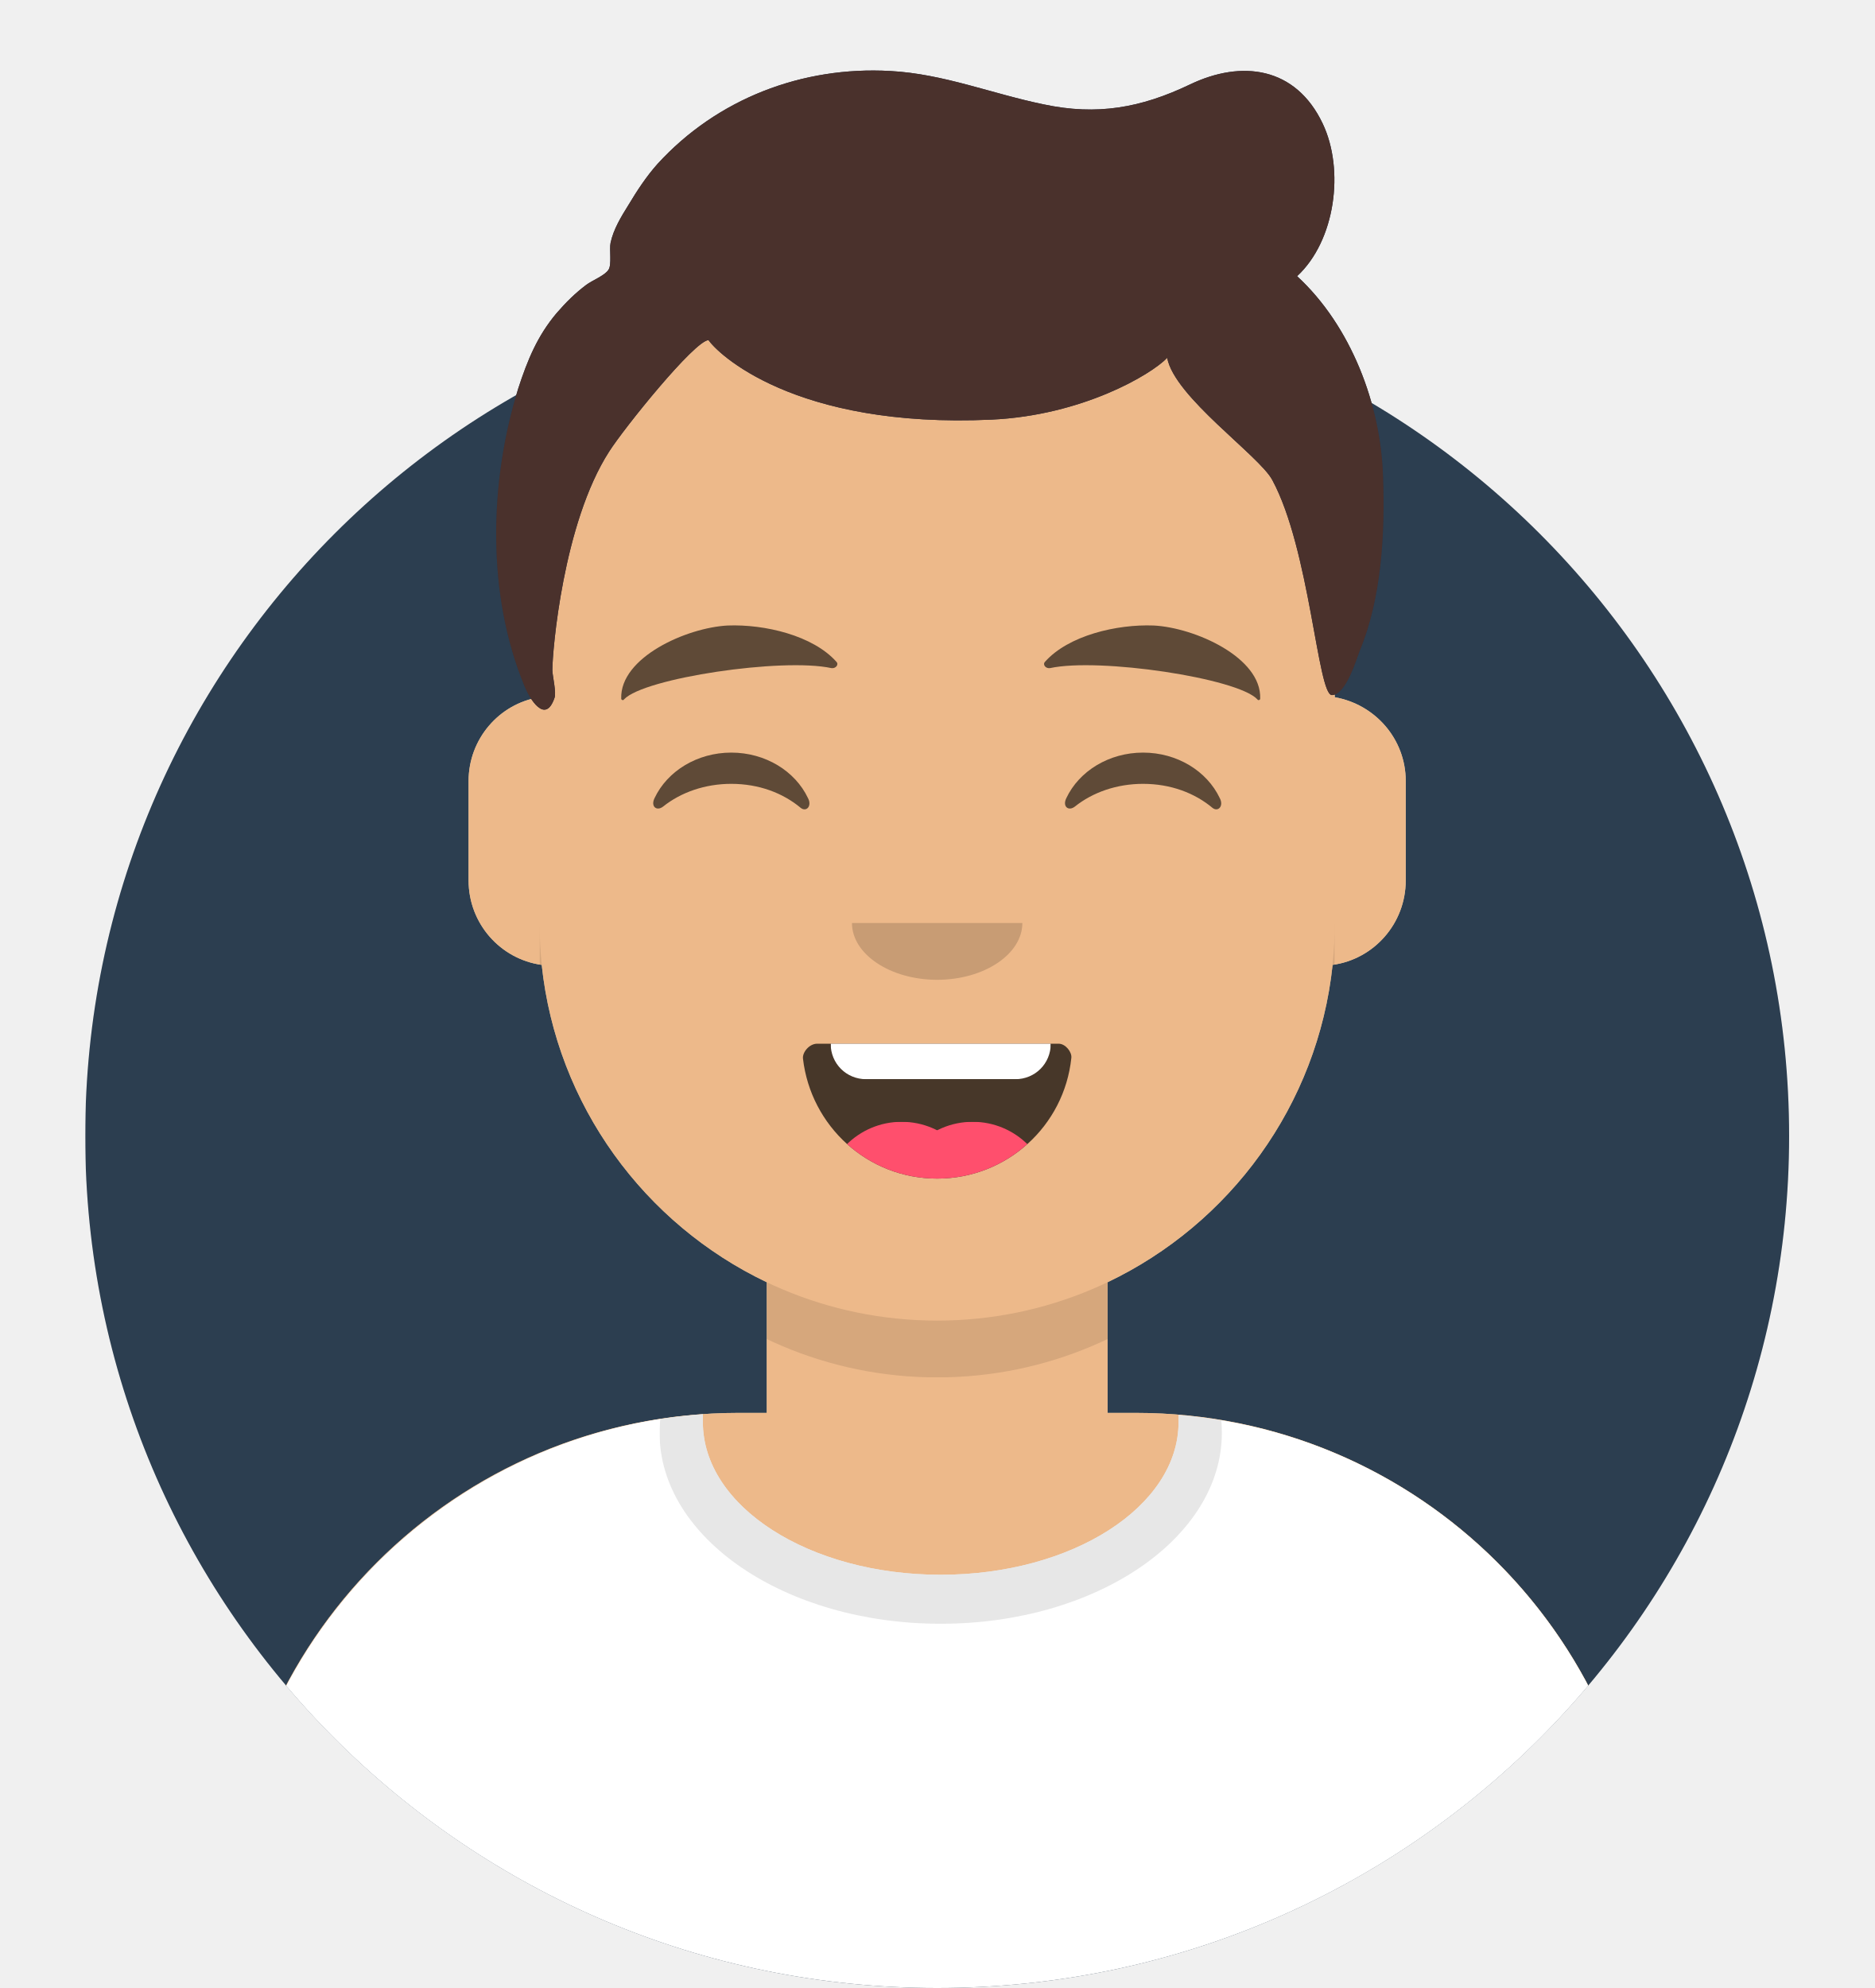
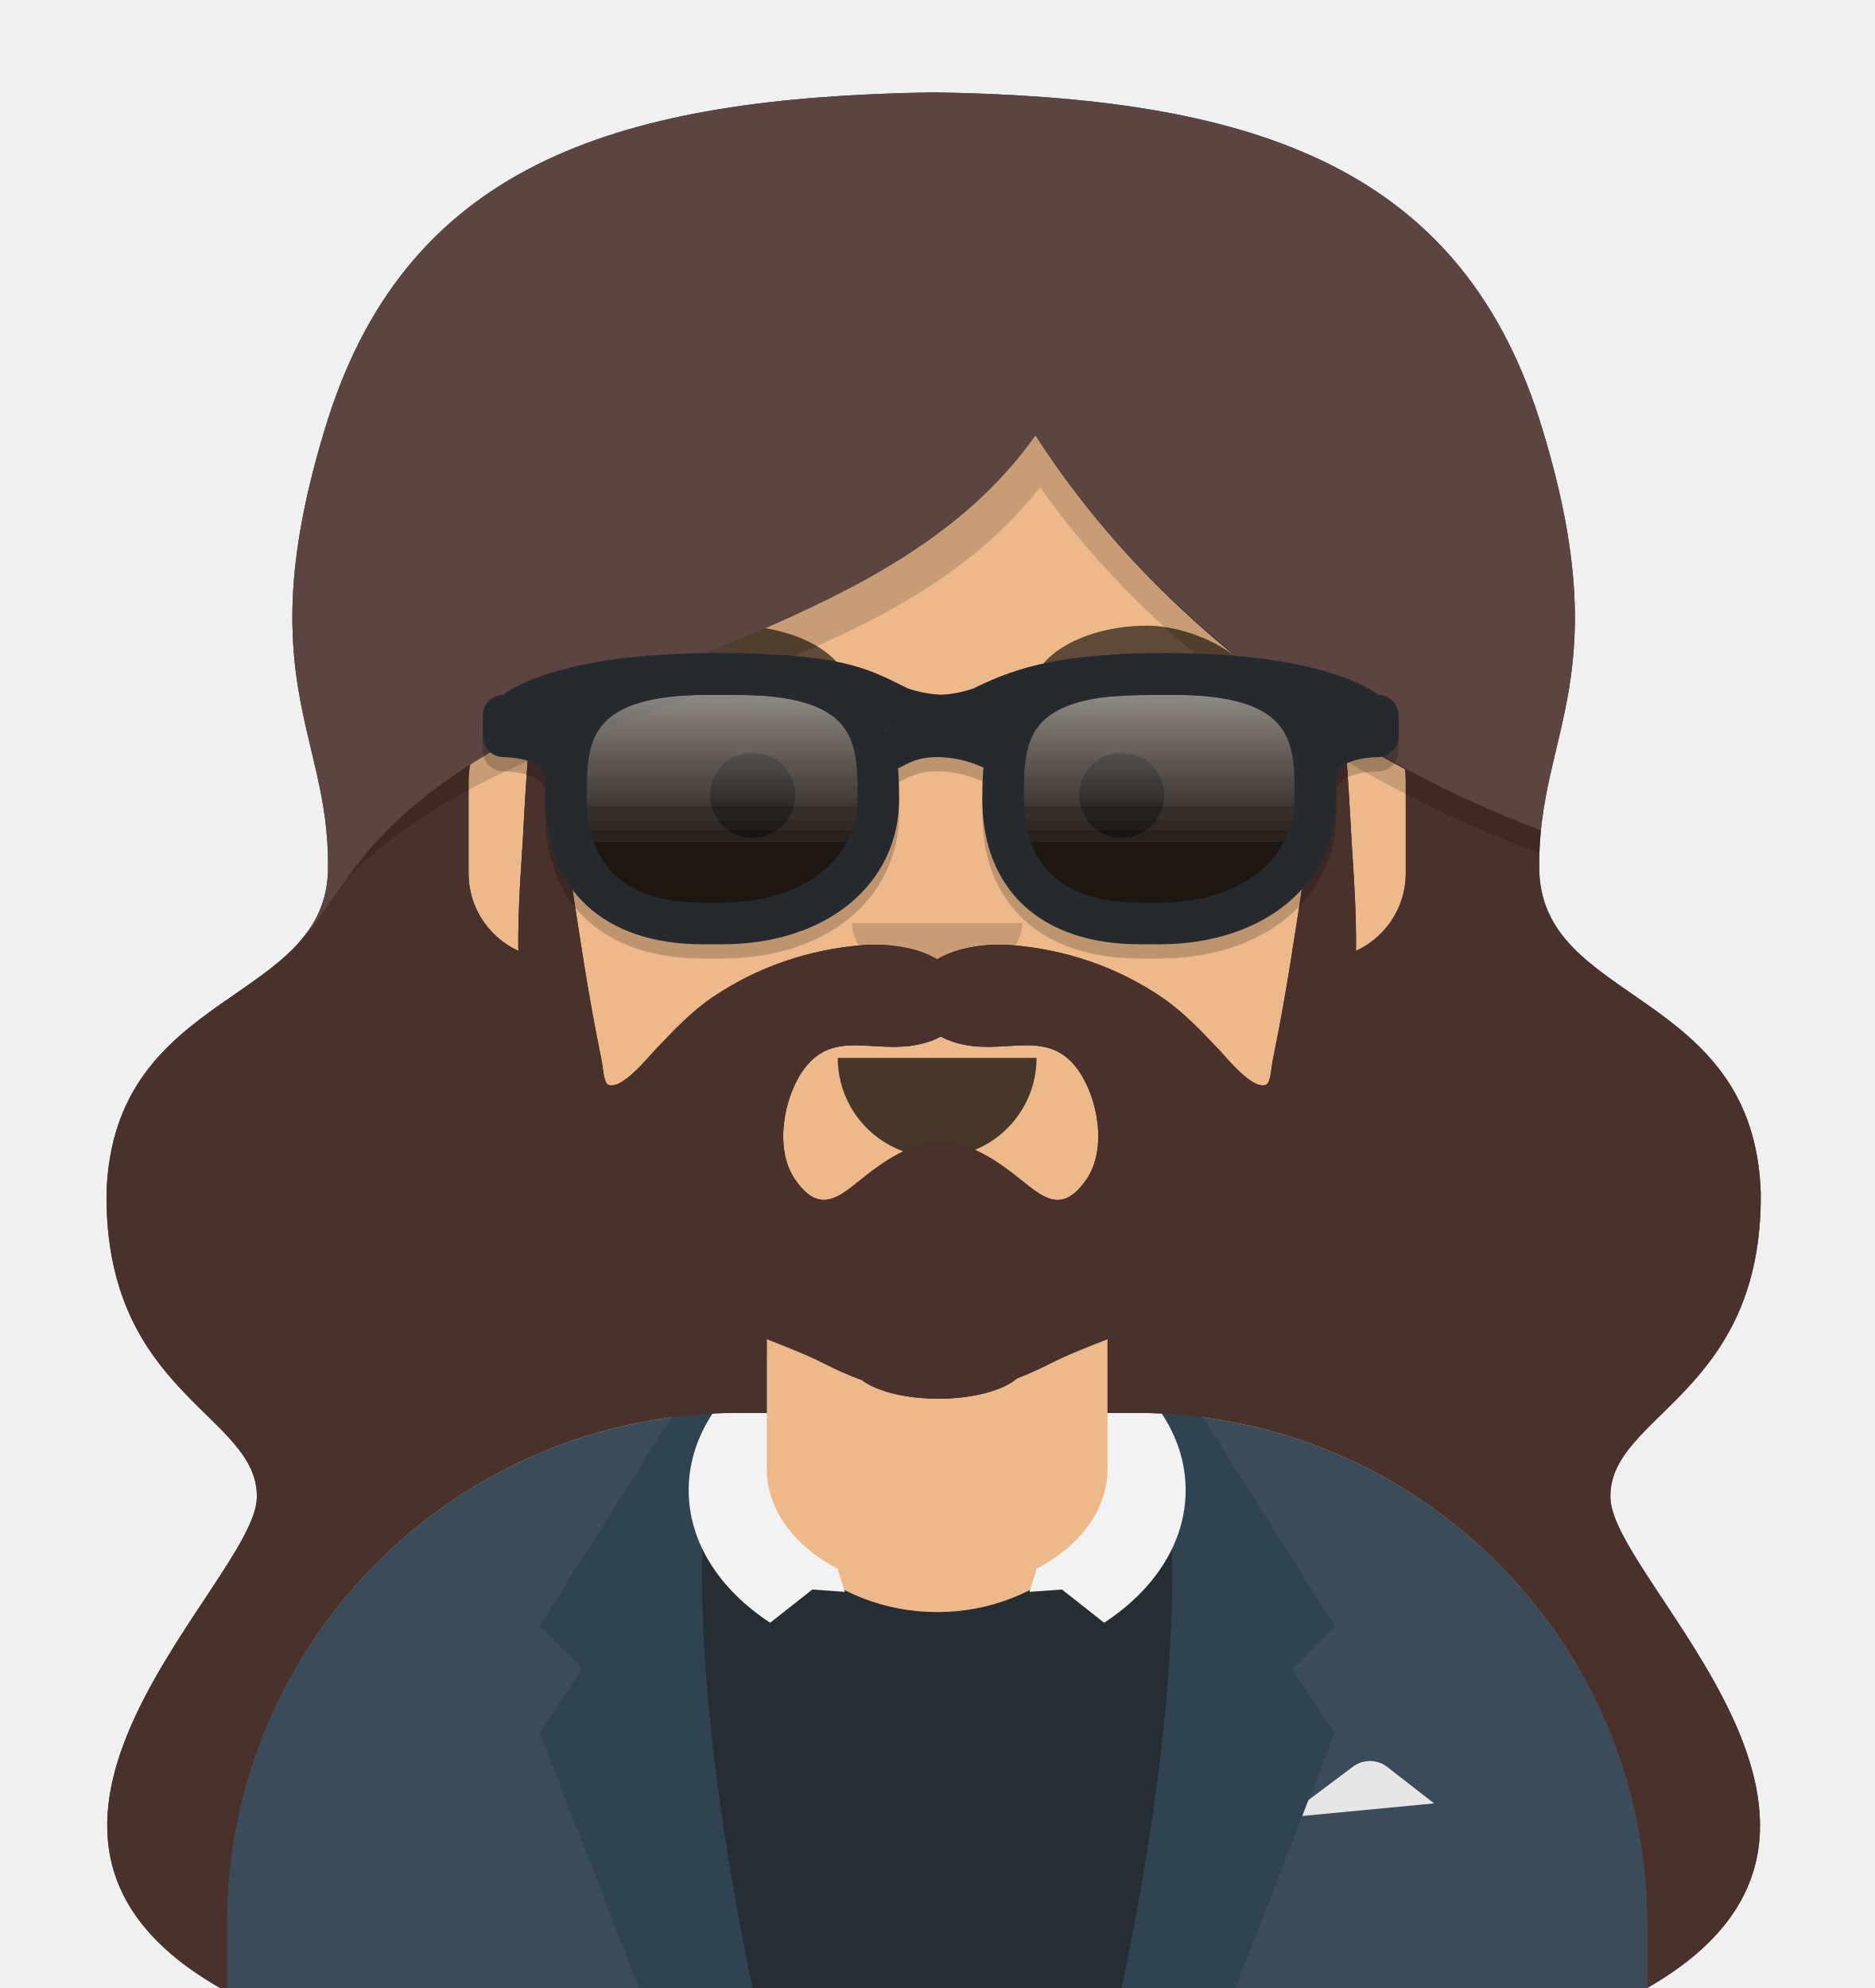
- <svg xmlns="http://www.w3.org/2000/svg" version="1.1" id="Layer_1" x="0px" y="0px" viewBox="0 0 264 280" style="enable-background:new 0 0 264 280;" xml:space="preserve">
-   <style type="text/css">
- 	.st0{fill-rule:evenodd;clip-rule:evenodd;fill:#E6E6E6;}
- 	.st1{filter:url(#Adobe_OpacityMaskFilter);}
- 	.st2{fill-rule:evenodd;clip-rule:evenodd;fill:#FFFFFF;}
- 	.st3{mask:url(#mask-2_1_);}
- 	.st4{fill-rule:evenodd;clip-rule:evenodd;fill:#2C3E50;}
- 	.st5{filter:url(#Adobe_OpacityMaskFilter_1_);}
- 	.st6{mask:url(#mask-4_1_);}
- 	.st7{fill-rule:evenodd;clip-rule:evenodd;fill:#D0C6AC;}
- 	.st8{filter:url(#Adobe_OpacityMaskFilter_2_);}
- 	.st9{mask:url(#mask-6_1_);}
- 	.st10{fill-rule:evenodd;clip-rule:evenodd;fill:#EDB98A;}
- 	.st11{filter:url(#Adobe_OpacityMaskFilter_3_);}
- 	.st12{mask:url(#mask-6_2_);fill-rule:evenodd;clip-rule:evenodd;fill-opacity:0.1;}
- 	.st13{filter:url(#Adobe_OpacityMaskFilter_4_);}
- 	.st14{mask:url(#react-mask-952_1_);}
- 	.st15{filter:url(#Adobe_OpacityMaskFilter_5_);}
- 	.st16{opacity:0.6;mask:url(#react-mask-952_2_);}
- 	.st17{fill-rule:evenodd;clip-rule:evenodd;fill-opacity:0.16;}
- 	.st18{fill-rule:evenodd;clip-rule:evenodd;fill-opacity:0.7;}
- 	.st19{filter:url(#Adobe_OpacityMaskFilter_6_);}
- 	.st20{mask:url(#react-mask-934_1_);fill-rule:evenodd;clip-rule:evenodd;fill:#FFFFFF;}
- 	.st21{filter:url(#Adobe_OpacityMaskFilter_7_);}
- 	.st22{mask:url(#react-mask-934_2_);}
- 	.st23{fill-rule:evenodd;clip-rule:evenodd;fill:#FF4F6D;}
- 	.st24{fill-rule:evenodd;clip-rule:evenodd;fill-opacity:0.6;}
- 	.st25{filter:url(#Adobe_OpacityMaskFilter_8_);}
- 	.st26{mask:url(#react-mask-925_1_);}
- 	.st27{fill-rule:evenodd;clip-rule:evenodd;fill:#28354B;}
- 	.st28{filter:url(#Adobe_OpacityMaskFilter_9_);}
- 	.st29{mask:url(#react-mask-924_1_);}
- 	.st30{fill-rule:evenodd;clip-rule:evenodd;fill:#4A312C;}
- </style>
-   <g>
-     <g transform="translate(-825, -1100)">
+ <svg xmlns="http://www.w3.org/2000/svg" xmlns:xlink="http://www.w3.org/1999/xlink" width="264px" height="280px" viewBox="0 0 264 280" version="1.1">
+   <defs>
+     <circle id="react-path-1" cx="120" cy="120" r="120" />
+     <path d="M12,160 C12,226.274 65.726,280 132,280 C198.274,280 252,226.274 252,160 L264,160 L264,-1.42108547e-14 L-3.19744231e-14,-1.42108547e-14 L-3.19744231e-14,160 L12,160 Z" id="react-path-2" />
+     <path d="M124,144.611 L124,163 L128,163 L128,163 C167.765,163 200,195.235 200,235 L200,244 L0,244 L0,235 C-4.86974701e-15,195.235 32.235,163 72,163 L72,163 L76,163 L76,144.611 C58.763,136.422 46.372,119.687 44.305,99.881 C38.48,99.058 34,94.052 34,88 L34,74 C34,68.054 38.325,63.118 44,62.166 L44,56 L44,56 C44,25.072 69.072,5.68137151e-15 100,0 L100,0 L100,0 C130.928,-5.68137151e-15 156,25.072 156,56 L156,62.166 C161.675,63.118 166,68.054 166,74 L166,88 C166,94.052 161.52,99.058 155.695,99.881 C153.628,119.687 141.237,136.422 124,144.611 Z" id="react-path-3" />
+   </defs>
+   <g id="Avataaar" stroke="none" stroke-width="1" fill="none" fill-rule="evenodd">
+     <g transform="translate(-825, -1100)" id="Avataaar/Circle">
      <g transform="translate(825, 1100)">
-         <g id="Circle" transform="translate(12, 40)">
-           <g id="Circle-Background">
-             <circle class="st0" cx="120" cy="120" r="120" />
-           </g>
-           <defs>
-             <filter id="Adobe_OpacityMaskFilter" filterUnits="userSpaceOnUse" x="0" y="0" width="240" height="240">
-               <feColorMatrix type="matrix" values="1 0 0 0 0  0 1 0 0 0  0 0 1 0 0  0 0 0 1 0" />
-             </filter>
-           </defs>
-           <mask maskUnits="userSpaceOnUse" x="0" y="0" width="240" height="240" id="mask-2_1_">
-             <g class="st1">
-               <circle id="path-1_1_" class="st2" cx="120" cy="120" r="120" />
-             </g>
-           </mask>
-           <g class="st3">
-             <rect class="st4" width="240" height="240" />
-           </g>
-         </g>
-         <g id="Mask">
- 			</g>
-         <defs>
-           <filter id="Adobe_OpacityMaskFilter_1_" filterUnits="userSpaceOnUse" x="-1" y="0" width="265" height="280">
-             <feColorMatrix type="matrix" values="1 0 0 0 0  0 1 0 0 0  0 0 1 0 0  0 0 0 1 0" />
-           </filter>
-         </defs>
-         <mask maskUnits="userSpaceOnUse" x="-1" y="0" width="265" height="280" id="mask-4_1_">
-           <g class="st5">
-             <path id="path-3_1_" class="st2" d="M12,160c0,66.3,53.7,120,120,120s120-53.7,120-120h12V0H0v160H12z" />
-           </g>
-         </mask>
-         <g id="Avataaar" class="st6">
+         <g id="Mask" />
+         <g id="Avataaar" stroke-width="1" fill-rule="evenodd" mask="url(#react-mask-5)">
          <g id="Body" transform="translate(32, 36)">
-             <g>
-               <path class="st7" d="M124,144.6V163h4l0,0c39.8,0,72,32.2,72,72v9H0v-9c0-39.8,32.2-72,72-72l0,0h4v-18.4        c-17.2-8.2-29.6-24.9-31.7-44.7C38.5,99.1,34,94.1,34,88V74c0-5.9,4.3-10.9,10-11.8V56l0,0c0-30.9,25.1-56,56-56l0,0l0,0        c30.9,0,56,25.1,56,56v6.2c5.7,1,10,5.9,10,11.8v14c0,6.1-4.5,11.1-10.3,11.9C153.6,119.7,141.2,136.4,124,144.6z" />
-             </g>
-             <defs>
-               <filter id="Adobe_OpacityMaskFilter_2_" filterUnits="userSpaceOnUse" x="-32" y="0" width="264" height="244">
-                 <feColorMatrix type="matrix" values="1 0 0 0 0  0 1 0 0 0  0 0 1 0 0  0 0 0 1 0" />
-               </filter>
-             </defs>
-             <mask maskUnits="userSpaceOnUse" x="-32" y="0" width="264" height="244" id="mask-6_1_">
-               <g class="st8">
-                 <path id="path-5_1_" class="st2" d="M124,144.6V163h4l0,0c39.8,0,72,32.2,72,72v9H0v-9c0-39.8,32.2-72,72-72l0,0h4v-18.4         c-17.2-8.2-29.6-24.9-31.7-44.7C38.5,99.1,34,94.1,34,88V74c0-5.9,4.3-10.9,10-11.8V56l0,0c0-30.9,25.1-56,56-56l0,0l0,0         c30.9,0,56,25.1,56,56v6.2c5.7,1,10,5.9,10,11.8v14c0,6.1-4.5,11.1-10.3,11.9C153.6,119.7,141.2,136.4,124,144.6z" />
-               </g>
+             <mask id="react-mask-6" fill="white">
+               <use xlink:href="#react-path-3" />
            </mask>
-             <g class="st9">
-               <g id="Color" transform="translate(-32, 0)">
-                 <rect class="st10" width="264" height="244" />
+             <use fill="#D0C6AC" xlink:href="#react-path-3" />
+             <g id="Skin/👶🏽-03-Brown" mask="url(#react-mask-6)" fill="#EDB98A">
+               <g transform="translate(0, 0)" id="Color">
+                 <rect x="0" y="0" width="264" height="280" />
              </g>
            </g>
+             <path d="M156,79 L156,102 C156,132.928 130.928,158 100,158 C69.072,158 44,132.928 44,102 L44,79 L44,94 C44,124.928 69.072,150 100,150 C130.928,150 156,124.928 156,94 L156,79 Z" id="Neck-Shadow" fill-opacity="0.1" fill="#000000" mask="url(#react-mask-6)" />
+           </g>
+           <g id="Clothing/Blazer-+-Sweater" transform="translate(0, 170)">
            <defs>
-               <filter id="Adobe_OpacityMaskFilter_3_" filterUnits="userSpaceOnUse" x="44" y="79" width="112" height="79">
-                 <feColorMatrix type="matrix" values="1 0 0 0 0  0 1 0 0 0  0 0 1 0 0  0 0 0 1 0" />
-               </filter>
+               <path d="M105.192,29.052 L104,29.052 L104,29.052 C64.235,29.052 32,61.287 32,101.052 L32,110 L232,110 L232,101.052 C232,61.287 199.765,29.052 160,29.052 L160,29.052 L158.808,29.052 C158.935,30.035 159,31.036 159,32.052 C159,45.859 146.912,57.052 132,57.052 C117.088,57.052 105,45.859 105,32.052 C105,31.036 105.065,30.035 105.192,29.052 Z" id="react-path-1363" />
            </defs>
-             <mask maskUnits="userSpaceOnUse" x="44" y="79" width="112" height="79" id="mask-6_2_">
-               <g class="st11">
-                 <path id="path-5_2_" class="st2" d="M124,144.6V163h4l0,0c39.8,0,72,32.2,72,72v9H0v-9c0-39.8,32.2-72,72-72l0,0h4v-18.4         c-17.2-8.2-29.6-24.9-31.7-44.7C38.5,99.1,34,94.1,34,88V74c0-5.9,4.3-10.9,10-11.8V56l0,0c0-30.9,25.1-56,56-56l0,0l0,0         c30.9,0,56,25.1,56,56v6.2c5.7,1,10,5.9,10,11.8v14c0,6.1-4.5,11.1-10.3,11.9C153.6,119.7,141.2,136.4,124,144.6z" />
-               </g>
+             <mask id="react-mask-1364" fill="white">
+               <use xlink:href="#react-path-1363" />
            </mask>
-             <path id="Neck-Shadow" class="st12" d="M156,79v23c0,30.9-25.1,56-56,56s-56-25.1-56-56V79v15c0,30.9,25.1,56,56,56       s56-25.1,56-56V79z" />
+             <use id="Clothes" fill="#E6E6E6" fill-rule="evenodd" xlink:href="#react-path-1363" />
+             <g id="Color/Palette/Black" mask="url(#react-mask-1364)" fill-rule="evenodd" fill="#262E33">
+               <rect id="🖍Color" x="0" y="0" width="264" height="110" />
+             </g>
+             <g id="Blazer" stroke-width="1" fill-rule="evenodd" transform="translate(32, 28)">
+               <path d="M68.785,1.122 C30.512,2.804 1.24427139e-14,34.365 0,73.052 L0,82 L69.362,82 C65.961,69.92 64,55.709 64,40.5 C64,26.173 65.74,12.731 68.785,1.122 Z M131.638,82 L200,82 L200,73.052 C200,34.707 170.025,3.363 132.229,1.174 C135.265,12.771 137,26.194 137,40.5 C137,55.709 135.039,69.92 131.638,82 Z" id="Saco" fill="#3A4C5A" />
+               <path d="M149,58 L158.556,50.833 L158.556,50.833 C159.999,49.751 161.988,49.768 163.412,50.876 L170,56 L149,58 Z" id="Pocket-hanky" fill="#E6E6E6" />
+               <path d="M69,1.13686838e-13 C65,19.333 66.667,46.667 74,82 L58,82 L44,46 L50,37 L44,31 L63,1 C65.028,0.369 67.028,0.036 69,1.13686838e-13 Z" id="Wing" fill="#2F4351" />
+               <path d="M151,1.13686838e-13 C147,19.333 148.667,46.667 156,82 L140,82 L126,46 L132,37 L126,31 L145,1 C147.028,0.369 149.028,0.036 151,1.13686838e-13 Z" id="Wing" fill="#2F4351" transform="translate(141, 41) scale(-1, 1) translate(-141, -41) " />
+             </g>
+             <path d="M156,21.539 C162.772,26.136 167,32.656 167,39.888 C167,47.289 162.572,53.945 155.52,58.556 L149.579,53.876 L145,54.208 L146,51.057 L145.922,50.996 C152.022,47.853 156,42.7 156,36.877 L156,21.539 Z M108,21.539 C101.228,26.136 97,32.656 97,39.888 C97,47.289 101.428,53.945 108.48,58.556 L114.421,53.876 L119,54.208 L118,51.057 L118.078,50.996 C111.978,47.853 108,42.7 108,36.877 L108,21.539 Z" id="Collar" fill="#F2F2F2" fill-rule="evenodd" />
          </g>
-           <g transform="translate(0, 170)">
-             <g id="Clothes">
-               <path class="st0" d="M166,29.3c37,3,66,34,66,71.8v8.9H32v-8.9C32,63,61.6,31.8,99,29.2c0,0.4,0,0.7,0,1.1        c0,11.9,15,21.5,33.5,21.5S166,42.2,166,30.3C166,30,166,29.6,166,29.3z" />
+           <g id="Face" transform="translate(76, 82)" fill="#000000">
+             <g id="Mouth/Default" transform="translate(2, 52)" fill-opacity="0.7">
+               <path d="M40,15 C40,22.732 46.268,29 54,29 L54,29 C61.732,29 68,22.732 68,15" id="Mouth" />
            </g>
-             <defs>
-               <filter id="Adobe_OpacityMaskFilter_4_" filterUnits="userSpaceOnUse" x="0" y="0" width="264" height="110">
-                 <feColorMatrix type="matrix" values="1 0 0 0 0  0 1 0 0 0  0 0 1 0 0  0 0 0 1 0" />
-               </filter>
-             </defs>
-             <mask maskUnits="userSpaceOnUse" x="0" y="0" width="264" height="110" id="react-mask-952_1_">
-               <g class="st13">
-                 <path id="react-path-951_1_" class="st2" d="M166,29.3c37,3,66,34,66,71.8v8.9H32v-8.9C32,63,61.6,31.8,99,29.2         c0,0.4,0,0.7,0,1.1c0,11.9,15,21.5,33.5,21.5S166,42.2,166,30.3C166,30,166,29.6,166,29.3z" />
-               </g>
-             </mask>
-             <g class="st14">
-               <rect class="st2" width="264" height="110" />
+             <g id="Nose/Default" transform="translate(28, 40)" fill-opacity="0.16">
+               <path d="M16,8 C16,12.418 21.373,16 28,16 L28,16 C34.627,16 40,12.418 40,8" id="Nose" />
            </g>
-             <defs>
-               <filter id="Adobe_OpacityMaskFilter_5_" filterUnits="userSpaceOnUse" x="92.9" y="4.9" width="79.3" height="53.8">
-                 <feColorMatrix type="matrix" values="1 0 0 0 0  0 1 0 0 0  0 0 1 0 0  0 0 0 1 0" />
-               </filter>
-             </defs>
-             <mask maskUnits="userSpaceOnUse" x="92.9" y="4.9" width="79.3" height="53.8" id="react-mask-952_2_">
-               <g class="st15">
-                 <path id="react-path-951_2_" class="st2" d="M166,29.3c37,3,66,34,66,71.8v8.9H32v-8.9C32,63,61.6,31.8,99,29.2         c0,0.4,0,0.7,0,1.1c0,11.9,15,21.5,33.5,21.5S166,42.2,166,30.3C166,30,166,29.6,166,29.3z" />
-               </g>
-             </mask>
-             <g id="Shadowy" class="st16">
-               <g transform="translate(92, 4)">
-                 <ellipse class="st17" cx="40.5" cy="27.8" rx="39.6" ry="26.9" />
-               </g>
+             <g id="Eyes/Default-😀" transform="translate(0, 8)" fill-opacity="0.6">
+               <circle id="Eye" cx="30" cy="22" r="6" />
+               <circle id="Eye" cx="82" cy="22" r="6" />
+             </g>
+             <g id="Eyebrow/Natural/Default-Natural" fill-opacity="0.6">
+               <path d="M26.039,6.21 C20.278,6.983 11.293,12.005 12.044,17.818 C12.069,18.008 12.357,18.067 12.481,17.908 C14.967,14.72 34.193,10.037 41.194,11.015 C41.835,11.104 42.258,10.443 41.821,10.03 C38.077,6.495 31.2,5.512 26.039,6.21" id="Eyebrow" transform="translate(27, 12) rotate(5) translate(-27, -12) " />
+               <path d="M85.039,6.21 C79.278,6.983 70.293,12.005 71.044,17.818 C71.069,18.008 71.357,18.067 71.481,17.908 C73.967,14.72 93.193,10.037 100.194,11.015 C100.835,11.104 101.258,10.443 100.821,10.03 C97.077,6.495 90.2,5.512 85.039,6.21" id="Eyebrow" transform="translate(86, 12) scale(-1, 1) rotate(5) translate(-86, -12) " />
            </g>
          </g>
-           <g id="Face" transform="translate(76, 82)">
-             <g transform="translate(2, 52)">
-               <g id="Mouth">
-                 <path class="st18" d="M35.1,15.1C36.2,24.6,44.2,32,54,32c9.8,0,17.9-7.4,18.9-17c0.1-0.8-0.8-2-1.8-2c-14.9,0-26.3,0-34,0         C36,13,35,14.2,35.1,15.1z" />
-               </g>
-               <defs>
-                 <filter id="Adobe_OpacityMaskFilter_6_" filterUnits="userSpaceOnUse" x="39" y="2" width="31" height="16">
-                   <feColorMatrix type="matrix" values="1 0 0 0 0  0 1 0 0 0  0 0 1 0 0  0 0 0 1 0" />
-                 </filter>
-               </defs>
-               <mask maskUnits="userSpaceOnUse" x="39" y="2" width="31" height="16" id="react-mask-934_1_">
-                 <g class="st19">
-                   <path id="react-path-933_1_" class="st2" d="M35.1,15.1C36.2,24.6,44.2,32,54,32c9.8,0,17.9-7.4,18.9-17          c0.1-0.8-0.8-2-1.8-2c-14.9,0-26.3,0-34,0C36,13,35,14.2,35.1,15.1z" />
+           <g id="Top" stroke-width="1" fill-rule="evenodd">
+             <defs>
+               <rect id="react-path-1310" x="0" y="0" width="264" height="280" />
+               <path d="M222.385,182.806 C217.011,188.518 211.648,192.128 211.831,198 C212.148,209.889 255.439,245.051 217,267 L16.005,267 C-22.434,245.051 20.857,209.889 21.174,198 C21.357,192.128 15.994,188.518 10.62,182.806 C5.247,177.094 -0.137,169.28 0.003,155 C0.944,125.972 31.372,128.588 31.203,109 C31.372,89.999 19.814,82.161 31.203,46 C42.84,9.539 72.917,0.768 116.003,0.016 L116.003,0 C116.17,0.002 116.336,0.005 116.503,0.008 C116.669,0.005 116.836,0.002 117.003,0 L117.003,0.016 C160.089,0.768 190.166,9.539 201.803,46 C213.191,82.161 201.634,89.999 201.803,109 C201.634,128.588 232.061,125.972 233.003,155 C233.143,169.28 227.758,177.094 222.385,182.806 Z M182.884,95.325 C161.364,83.737 142.89,67.144 130.846,48.302 C112.764,73.924 76.53,78.535 51.224,94.68 C51.077,95.431 51,96.206 51,97 L51,110 C51,116.019 55.431,121.002 61.209,121.867 C62.952,142.115 75.469,159.283 93,167.611 L93,186 L89,186 L89,186 C49.235,186 17,218.235 17,258 L17,267 L217,267 L217,258 C217,218.235 184.765,186 145,186 L141,186 L141,167.611 C158.531,159.283 171.048,142.115 172.791,121.867 C178.569,121.002 183,116.019 183,110 L183,97 C183,96.432 182.96,95.872 182.884,95.325 Z" id="react-path-1311" />
+               <path d="M222.385,182.806 C217.011,188.518 211.648,192.128 211.831,198 C212.148,209.889 255.439,245.051 217,267 L16.005,267 C-22.434,245.051 20.857,209.889 21.174,198 C21.357,192.128 15.994,188.518 10.62,182.806 C5.247,177.094 -0.137,169.28 0.003,155 C0.944,125.972 31.372,128.588 31.203,109 C31.372,89.999 19.814,82.161 31.203,46 C42.84,9.539 72.917,0.768 116.003,0.016 L116.003,0 C116.17,0.002 116.336,0.005 116.503,0.008 C116.669,0.005 116.836,0.002 117.003,0 L117.003,0.016 C160.089,0.768 190.166,9.539 201.803,46 C213.191,82.161 201.634,89.999 201.803,109 C201.634,128.588 232.061,125.972 233.003,155 C233.143,169.28 227.758,177.094 222.385,182.806 Z M93,186 L89,186 L89,186 C49.235,186 17,218.235 17,258 L17,267 L217,267 L217,258 C217,218.235 184.765,186 145,186 L141,186 L141,140 L93,140 L93,186 Z" id="react-path-1312" />
+             </defs>
+             <mask id="react-mask-1308" fill="white">
+               <use xlink:href="#react-path-1310" />
+             </mask>
+             <g id="Mask" />
+             <g id="Top/Long-Hair/Big-Hair" mask="url(#react-mask-1308)">
+               <g transform="translate(-1, 0)">
+                 <g id="Hair" stroke-width="1" fill="none" fill-rule="evenodd" transform="translate(16, 13)">
+                   <mask id="react-mask-1309" fill="white">
+                     <use xlink:href="#react-path-1311" />
+                   </mask>
+                   <use fill="#314756" xlink:href="#react-path-1311" />
+                   <g id="Skin/👶🏽-03-Brown" mask="url(#react-mask-1309)" fill="#4A312C">
+                     <g transform="translate(0, 0) " id="Color">
+                       <rect x="0" y="0" width="264" height="280" />
+                     </g>
+                   </g>
                </g>
-               </mask>
-               <path id="Teeth" class="st20" d="M44,2h21c2.8,0,5,2.2,5,5v6c0,2.8-2.2,5-5,5H44c-2.8,0-5-2.2-5-5V7C39,4.2,41.2,2,44,2z" />
-               <defs>
-                 <filter id="Adobe_OpacityMaskFilter_7_" filterUnits="userSpaceOnUse" x="38" y="24" width="32" height="22">
-                   <feColorMatrix type="matrix" values="1 0 0 0 0  0 1 0 0 0  0 0 1 0 0  0 0 0 1 0" />
-                 </filter>
-               </defs>
-               <mask maskUnits="userSpaceOnUse" x="38" y="24" width="32" height="22" id="react-mask-934_2_">
-                 <g class="st21">
-                   <path id="react-path-933_2_" class="st2" d="M35.1,15.1C36.2,24.6,44.2,32,54,32c9.8,0,17.9-7.4,18.9-17          c0.1-0.8-0.8-2-1.8-2c-14.9,0-26.3,0-34,0C36,13,35,14.2,35.1,15.1z" />
+                 <g id="Shadow" stroke-width="1" fill="none" fill-rule="evenodd" transform="translate(16, 13)">
+                   <mask id="react-mask-1307" fill="white">
+                     <use xlink:href="#react-path-1312" />
+                   </mask>
+                   <g id="Shape" />
+                   <path d="M30.099,115.057 C27.725,118.083 24.53,122.528 24.362,122.194 C26.235,119.811 27.375,117.012 27.341,113.436 C27.518,95.335 15.437,87.867 27.341,53.419 C28.01,51.509 29.107,49.704 30.586,48.005 C20.243,82.459 31.369,90.356 31.203,109 C31.222,111.295 30.822,113.285 30.099,115.057 Z M202.419,48.005 C203.898,49.704 204.996,51.509 205.664,53.419 C215.822,82.813 208.516,92.563 206.264,106.036 C205.964,106.841 206.195,107.79 205.88,108.603 C175.207,98.145 147.59,78.56 131.495,55.612 C108.711,85.036 58.354,85.373 33.674,110.936 C34.061,110.392 34.428,109.885 34.758,109.446 C57.294,79.527 108.247,80.324 130.846,48.302 C146.244,72.39 172.664,92.95 202.009,103.927 C202.31,103.073 202.09,102.077 202.376,101.233 C204.484,87.4 211.215,77.307 202.419,48.005 Z" id="Shadow-Mask" fill-opacity="0.16" fill="#000000" mask="url(#react-mask-1307)" />
                </g>
-               </mask>
-               <g id="Tongue" class="st22">
-                 <g transform="translate(38, 24)">
-                   <circle class="st23" cx="11" cy="11" r="11" />
-                   <circle class="st23" cx="21" cy="11" r="11" />
+                 <path d="M50.758,122.446 C73.294,92.527 124.247,93.324 146.846,61.302 C162.244,85.39 188.664,105.95 218.009,116.927 C218.31,116.073 218.09,115.077 218.376,114.233 C220.531,100.089 227.52,89.855 217.803,59 C206.166,22.539 176.089,13.768 133.003,13.016 C132.336,13.005 132.17,13.002 132.003,13 C88.917,13.768 58.84,22.539 47.203,59 C35.814,95.161 47.372,102.999 47.203,122 C47.235,125.753 46.144,128.691 44.353,131.193 C44.536,131.595 48.506,125.437 50.758,122.446 Z" id="Light" fill-opacity="0.1" fill="#FFFFFF" fill-rule="evenodd" />
+                 <g id="Facial-Hair/Beard-Medium" transform="translate(49, 72)">
+                   <defs>
+                     <path d="M105.018,94.13 C101.15,99.721 98.258,95.947 94.137,92.876 C91.657,91.027 87.961,88.728 84.504,88.841 C81.048,88.728 77.352,91.027 74.871,92.876 C70.751,95.947 67.858,99.721 63.991,94.13 C61.088,89.932 62.303,82.874 65.015,78.903 C68.874,73.251 74.109,75.985 79.962,75.34 C81.554,75.165 83.153,74.723 84.504,74 C85.856,74.723 87.455,75.165 89.046,75.34 C94.9,75.985 100.135,73.251 103.994,78.903 C106.706,82.874 107.92,89.932 105.018,94.13 M140.391,26 C136.967,40.075 135.393,54.434 132.91,68.671 C132.393,71.639 131.826,74.596 131.225,77.55 C131.098,78.17 130.974,80.473 130.363,80.764 C128.512,81.648 124.739,76.947 123.73,75.885 C121.197,73.219 118.685,70.529 115.599,68.437 C109.365,64.21 102.065,61.711 94.47,61.118 C91.292,60.869 86.995,61.303 84,63.11 C81.005,61.303 76.708,60.869 73.53,61.118 C65.934,61.711 58.635,64.21 52.4,68.437 C49.315,70.529 46.803,73.219 44.269,75.885 C43.261,76.947 39.488,81.648 37.637,80.764 C37.026,80.473 36.902,78.17 36.775,77.55 C36.174,74.596 35.607,71.639 35.09,68.671 C32.607,54.434 31.034,40.075 27.609,26 C26.613,26 25.739,44.748 25.627,46.495 C25.175,53.589 24.646,60.525 25.322,67.626 C26.486,79.875 27.699,95.234 37.033,104.588 C45.466,113.039 57.71,114.806 68.271,120.141 C69.631,120.828 71.435,121.676 73.38,122.371 C75.429,123.934 79.493,125 84.174,125 C89.085,125 93.316,123.827 95.254,122.138 C96.955,121.493 98.518,120.753 99.729,120.141 C110.289,114.805 122.534,113.039 130.967,104.588 C140.301,95.234 141.514,79.875 142.679,67.626 C143.353,60.525 142.825,53.589 142.373,46.495 C142.261,44.748 141.387,26 140.391,26 Z" id="react-path-1314" />
+                   </defs>
+                   <mask id="react-mask-1313" fill="white">
+                     <use xlink:href="#react-path-1314" />
+                   </mask>
+                   <use id="Beardness" fill="#252E32" fill-rule="evenodd" xlink:href="#react-path-1314" />
+                   <g id="Color/Hair/Brown" mask="url(#react-mask-1313)" fill="#4A312C">
+                     <g transform="translate(-32, 0)" id="Color">
+                       <rect x="0" y="0" width="264" height="244" />
+                     </g>
+                   </g>
                </g>
-               </g>
-             </g>
-             <g transform="translate(28, 40)">
-               <path id="Nose" class="st17" d="M16,8c0,4.4,5.4,8,12,8l0,0c6.6,0,12-3.6,12-8" />
-             </g>
-             <g transform="translate(0, 8)">
-               <path id="Squint" class="st24" d="M16.2,22.4C18,18.6,22.2,16,27,16c4.8,0,9,2.6,10.8,6.4c0.6,1.1-0.2,2-1,1.4        c-2.5-2.1-5.9-3.4-9.8-3.4c-3.7,0-7.1,1.2-9.6,3.2C16.5,24.3,15.6,23.6,16.2,22.4z" />
-               <path class="st24" d="M74.2,22.4C76,18.6,80.2,16,85,16c4.8,0,9,2.6,10.8,6.4c0.6,1.1-0.2,2-1,1.4c-2.5-2.1-5.9-3.4-9.8-3.4        c-3.7,0-7.1,1.2-9.6,3.2C74.5,24.3,73.6,23.6,74.2,22.4z" />
-             </g>
-             <g>
-               <path id="Eyebrow" class="st24" d="M26.5,6.1c-5.8,0.3-15.2,4.5-15,10.3c0,0.2,0.3,0.3,0.4,0.1c2.8-3,22.3-5.9,29.2-4.4        c0.6,0.1,1.1-0.5,0.7-0.9C38.5,7.5,31.7,5.9,26.5,6.1" />
-               <path class="st24" d="M86.5,6.1c5.8,0.3,15.2,4.5,15,10.3c0,0.2-0.3,0.3-0.4,0.1c-2.8-3-22.3-5.9-29.2-4.4        c-0.6,0.1-1.1-0.5-0.7-0.9C74.5,7.5,81.3,5.9,86.5,6.1" />
-             </g>
-           </g>
-           <g id="Top">
-             <defs>
-               <filter id="Adobe_OpacityMaskFilter_8_" filterUnits="userSpaceOnUse" x="-1" y="0" width="264" height="280">
-                 <feColorMatrix type="matrix" values="1 0 0 0 0  0 1 0 0 0  0 0 1 0 0  0 0 0 1 0" />
-               </filter>
-             </defs>
-             <mask maskUnits="userSpaceOnUse" x="-1" y="0" width="264" height="280" id="react-mask-925_1_">
-               <g class="st25">
-                 <rect id="react-path-927_1_" class="st2" width="264" height="280" />
-               </g>
-             </mask>
-             <g class="st26">
-               <g transform="translate(-1, 0)">
-                 <g id="Short-Hair">
-                   <path class="st27" d="M183.7,38.9c5.4-5,6.7-15,3.6-21.5c-3.8-8-11.4-9-18.7-5.5c-6.9,3.3-13.1,4.4-20.6,2.8          c-7.3-1.5-14.1-4.3-21.6-4.7C114,9.3,102,13.9,93.6,23.1c-1.6,1.8-2.9,3.8-4.1,5.8c-1,1.6-2.1,3.4-2.5,5.3          c-0.2,0.9,0.2,3.1-0.3,3.8c-0.5,0.8-2.3,1.5-3.1,2.1c-1.6,1.2-2.9,2.5-4.2,4c-2.7,3.2-4.1,6.6-5.4,10.6          c-4.1,13.2-4.5,29,0.9,42c0.7,1.7,2.9,5.4,4.2,1.6c0.3-0.7-0.3-3.2-0.3-3.9c0-2.7,1.5-20.7,8-30.8c2.1-3.3,12-15.6,14-15.7          c1.1,1.7,11.9,12.5,39.9,11.2c12.7-0.6,22.4-6.3,24.7-8.7c1,5.5,13,13.8,14.8,17.2c5.3,9.8,6.4,30.3,8.4,30.3          s3.5-5.2,3.9-6.2c3.1-7.4,3.6-16.6,3.3-24.6C195.5,57,191.3,45.9,183.7,38.9z" />
-                 </g>
-                 <defs>
-                   <filter id="Adobe_OpacityMaskFilter_9_" filterUnits="userSpaceOnUse" x="0" y="0" width="264" height="280">
-                     <feColorMatrix type="matrix" values="1 0 0 0 0  0 1 0 0 0  0 0 1 0 0  0 0 0 1 0" />
-                   </filter>
-                 </defs>
-                 <mask maskUnits="userSpaceOnUse" x="0" y="0" width="264" height="280" id="react-mask-924_1_">
-                   <g class="st28">
-                     <path id="react-path-926_1_" class="st2" d="M183.7,38.9c5.4-5,6.7-15,3.6-21.5c-3.8-8-11.4-9-18.7-5.5           c-6.9,3.3-13.1,4.4-20.6,2.8c-7.3-1.5-14.1-4.3-21.6-4.7C114,9.3,102,13.9,93.6,23.1c-1.6,1.8-2.9,3.8-4.1,5.8           c-1,1.6-2.1,3.4-2.5,5.3c-0.2,0.9,0.2,3.1-0.3,3.8c-0.5,0.8-2.3,1.5-3.1,2.1c-1.6,1.2-2.9,2.5-4.2,4           c-2.7,3.2-4.1,6.6-5.4,10.6c-4.1,13.2-4.5,29,0.9,42c0.7,1.7,2.9,5.4,4.2,1.6c0.3-0.7-0.3-3.2-0.3-3.9           c0-2.7,1.5-20.7,8-30.8c2.1-3.3,12-15.6,14-15.7c1.1,1.7,11.9,12.5,39.9,11.2c12.7-0.6,22.4-6.3,24.7-8.7           c1,5.5,13,13.8,14.8,17.2c5.3,9.8,6.4,30.3,8.4,30.3s3.5-5.2,3.9-6.2c3.1-7.4,3.6-16.6,3.3-24.6           C195.5,57,191.3,45.9,183.7,38.9z" />
-                   </g>
-                 </mask>
-                 <g class="st29">
-                   <g transform="translate(0, 0) ">
-                     <rect class="st30" width="264" height="280" />
+                 <g id="Top/_Resources/Wayfarers" fill="none" transform="translate(62, 85)" stroke-width="1">
+                   <defs>
+                     <filter x="-0.8%" y="-2.4%" width="101.6%" height="109.8%" filterUnits="objectBoundingBox" id="react-filter-1441">
+                       <feOffset dx="0" dy="2" in="SourceAlpha" result="shadowOffsetOuter1" />
+                       <feColorMatrix values="0 0 0 0 0   0 0 0 0 0   0 0 0 0 0  0 0 0 0.2 0" type="matrix" in="shadowOffsetOuter1" result="shadowMatrixOuter1" />
+                       <feMerge>
+                         <feMergeNode in="shadowMatrixOuter1" />
+                         <feMergeNode in="SourceGraphic" />
+                       </feMerge>
+                     </filter>
+                     <linearGradient x1="50%" y1="0%" x2="50%" y2="100%" id="react-linear-gradient-1442">
+                       <stop stop-color="#FFFFFF" stop-opacity="0.5" offset="0%" />
+                       <stop stop-color="#000000" stop-opacity="0.5" offset="70.506%" />
+                     </linearGradient>
+                     <path d="M44.918,17.571 C44.918,27.274 36.668,35.143 22.92,35.143 L20.17,35.143 C6.423,35.143 0.923,27.271 0.923,17.571 L0.923,17.571 C0.923,7.866 2.207,0 21.455,0 L24.386,0 C43.634,0 44.918,7.866 44.918,17.571 L44.918,17.571 Z" id="react-path-1439" />
+                     <path d="M106.486,17.571 C106.486,27.274 98.239,35.143 84.489,35.143 L81.739,35.143 C67.991,35.143 62.491,27.271 62.491,17.571 L62.491,17.571 C62.491,7.866 63.775,0 83.023,0 L85.955,0 C105.199,0 106.486,7.866 106.486,17.571 L106.486,17.571 Z" id="react-path-1440" />
+                   </defs>
+                   <g id="Wayfarers" filter="url(#react-filter-1441)" transform="translate(7, 7)">
+                     <g id="Shades" transform="translate(10.79546, 2.928571)" fill-rule="nonzero">
+                       <g id="Shade">
+                         <use fill-opacity="0.7" fill="#000000" fill-rule="evenodd" xlink:href="#react-path-1439" />
+                         <use fill="url(#react-linear-gradient-1442)" fill-rule="evenodd" xlink:href="#react-path-1439" style="mix-blend-mode: screen;" />
+                       </g>
+                       <g id="Shade">
+                         <use fill-opacity="0.7" fill="#000000" fill-rule="evenodd" xlink:href="#react-path-1440" />
+                         <use fill="url(#react-linear-gradient-1442)" fill-rule="evenodd" xlink:href="#react-path-1440" style="mix-blend-mode: screen;" />
+                       </g>
+                     </g>
+                     <path d="M33.716,41 L30.966,41 C17.078,41 8.787,33.336 8.787,20.5 C8.787,10.127 10.599,0 32.25,0 L35.182,0 C56.833,0 58.645,10.127 58.645,20.5 C58.645,32.569 48.396,41 33.716,41 Z M32.25,5.854 C14.65,5.854 14.65,12.318 14.65,20.5 C14.65,27.18 17.48,35.143 30.966,35.143 L33.716,35.143 C44.942,35.143 52.782,29.122 52.782,20.5 C52.782,12.318 52.782,5.854 35.182,5.854 L32.25,5.854 Z" id="Left" fill="#252C2F" fill-rule="nonzero" />
+                     <path d="M95.284,41 L92.534,41 C78.646,41 70.355,33.336 70.355,20.5 C70.355,10.127 72.167,0 93.818,0 L96.75,0 C118.401,0 120.213,10.127 120.213,20.5 C120.213,32.569 109.964,41 95.284,41 Z M93.818,5.854 C76.218,5.854 76.218,12.318 76.218,20.5 C76.218,27.18 79.051,35.143 92.534,35.143 L95.284,35.143 C106.51,35.143 114.35,29.122 114.35,20.5 C114.35,12.318 114.35,5.854 96.75,5.854 L93.818,5.854 Z" id="Right" fill="#252C2F" fill-rule="nonzero" />
+                     <path d="M2.932,5.857 C3.618,5.172 11.123,0 32.25,0 C49.964,0 53.714,1.88 59.39,4.721 L59.805,4.931 C60.2,5.073 62.218,5.774 64.578,5.851 C66.729,5.757 68.568,5.161 69.106,4.97 C75.584,1.748 81.926,0 96.75,0 C117.877,0 125.382,5.172 126.068,5.857 C127.689,5.857 129,7.166 129,8.786 L129,11.714 C129,13.334 127.689,14.643 126.068,14.643 C126.068,14.643 120.205,14.643 120.205,17.571 C120.205,20.5 117.273,13.334 117.273,11.714 L117.273,8.862 C113.697,7.462 107.297,5.857 96.75,5.857 C85,5.857 79.148,6.988 74.128,9.104 L74.184,9.243 L71.688,10.25 L74.181,11.258 L71.981,16.687 L69.264,15.589 C69.021,15.49 68.497,15.314 67.771,15.131 C65.747,14.62 63.665,14.465 61.825,14.851 C61.15,14.993 60.523,15.206 59.948,15.493 L57.326,16.803 L54.703,11.565 L57.325,10.255 L57.331,10.252 L54.819,9.237 L54.899,9.039 C50.57,6.976 46.578,5.857 32.25,5.857 C21.704,5.857 15.303,7.461 11.727,8.861 L11.727,11.714 C11.727,13.334 8.795,20.5 8.795,17.571 C8.795,14.643 2.932,14.643 2.932,14.643 C1.313,14.643 0,13.334 0,11.714 L0,8.786 C0,7.166 1.313,5.857 2.932,5.857 Z" id="Stuff" fill="#252C2F" fill-rule="nonzero" />
                  </g>
                </g>
              </g>
            </g>
          </g>
        </g>
      </g>
    </g>
  </g>
</svg>
